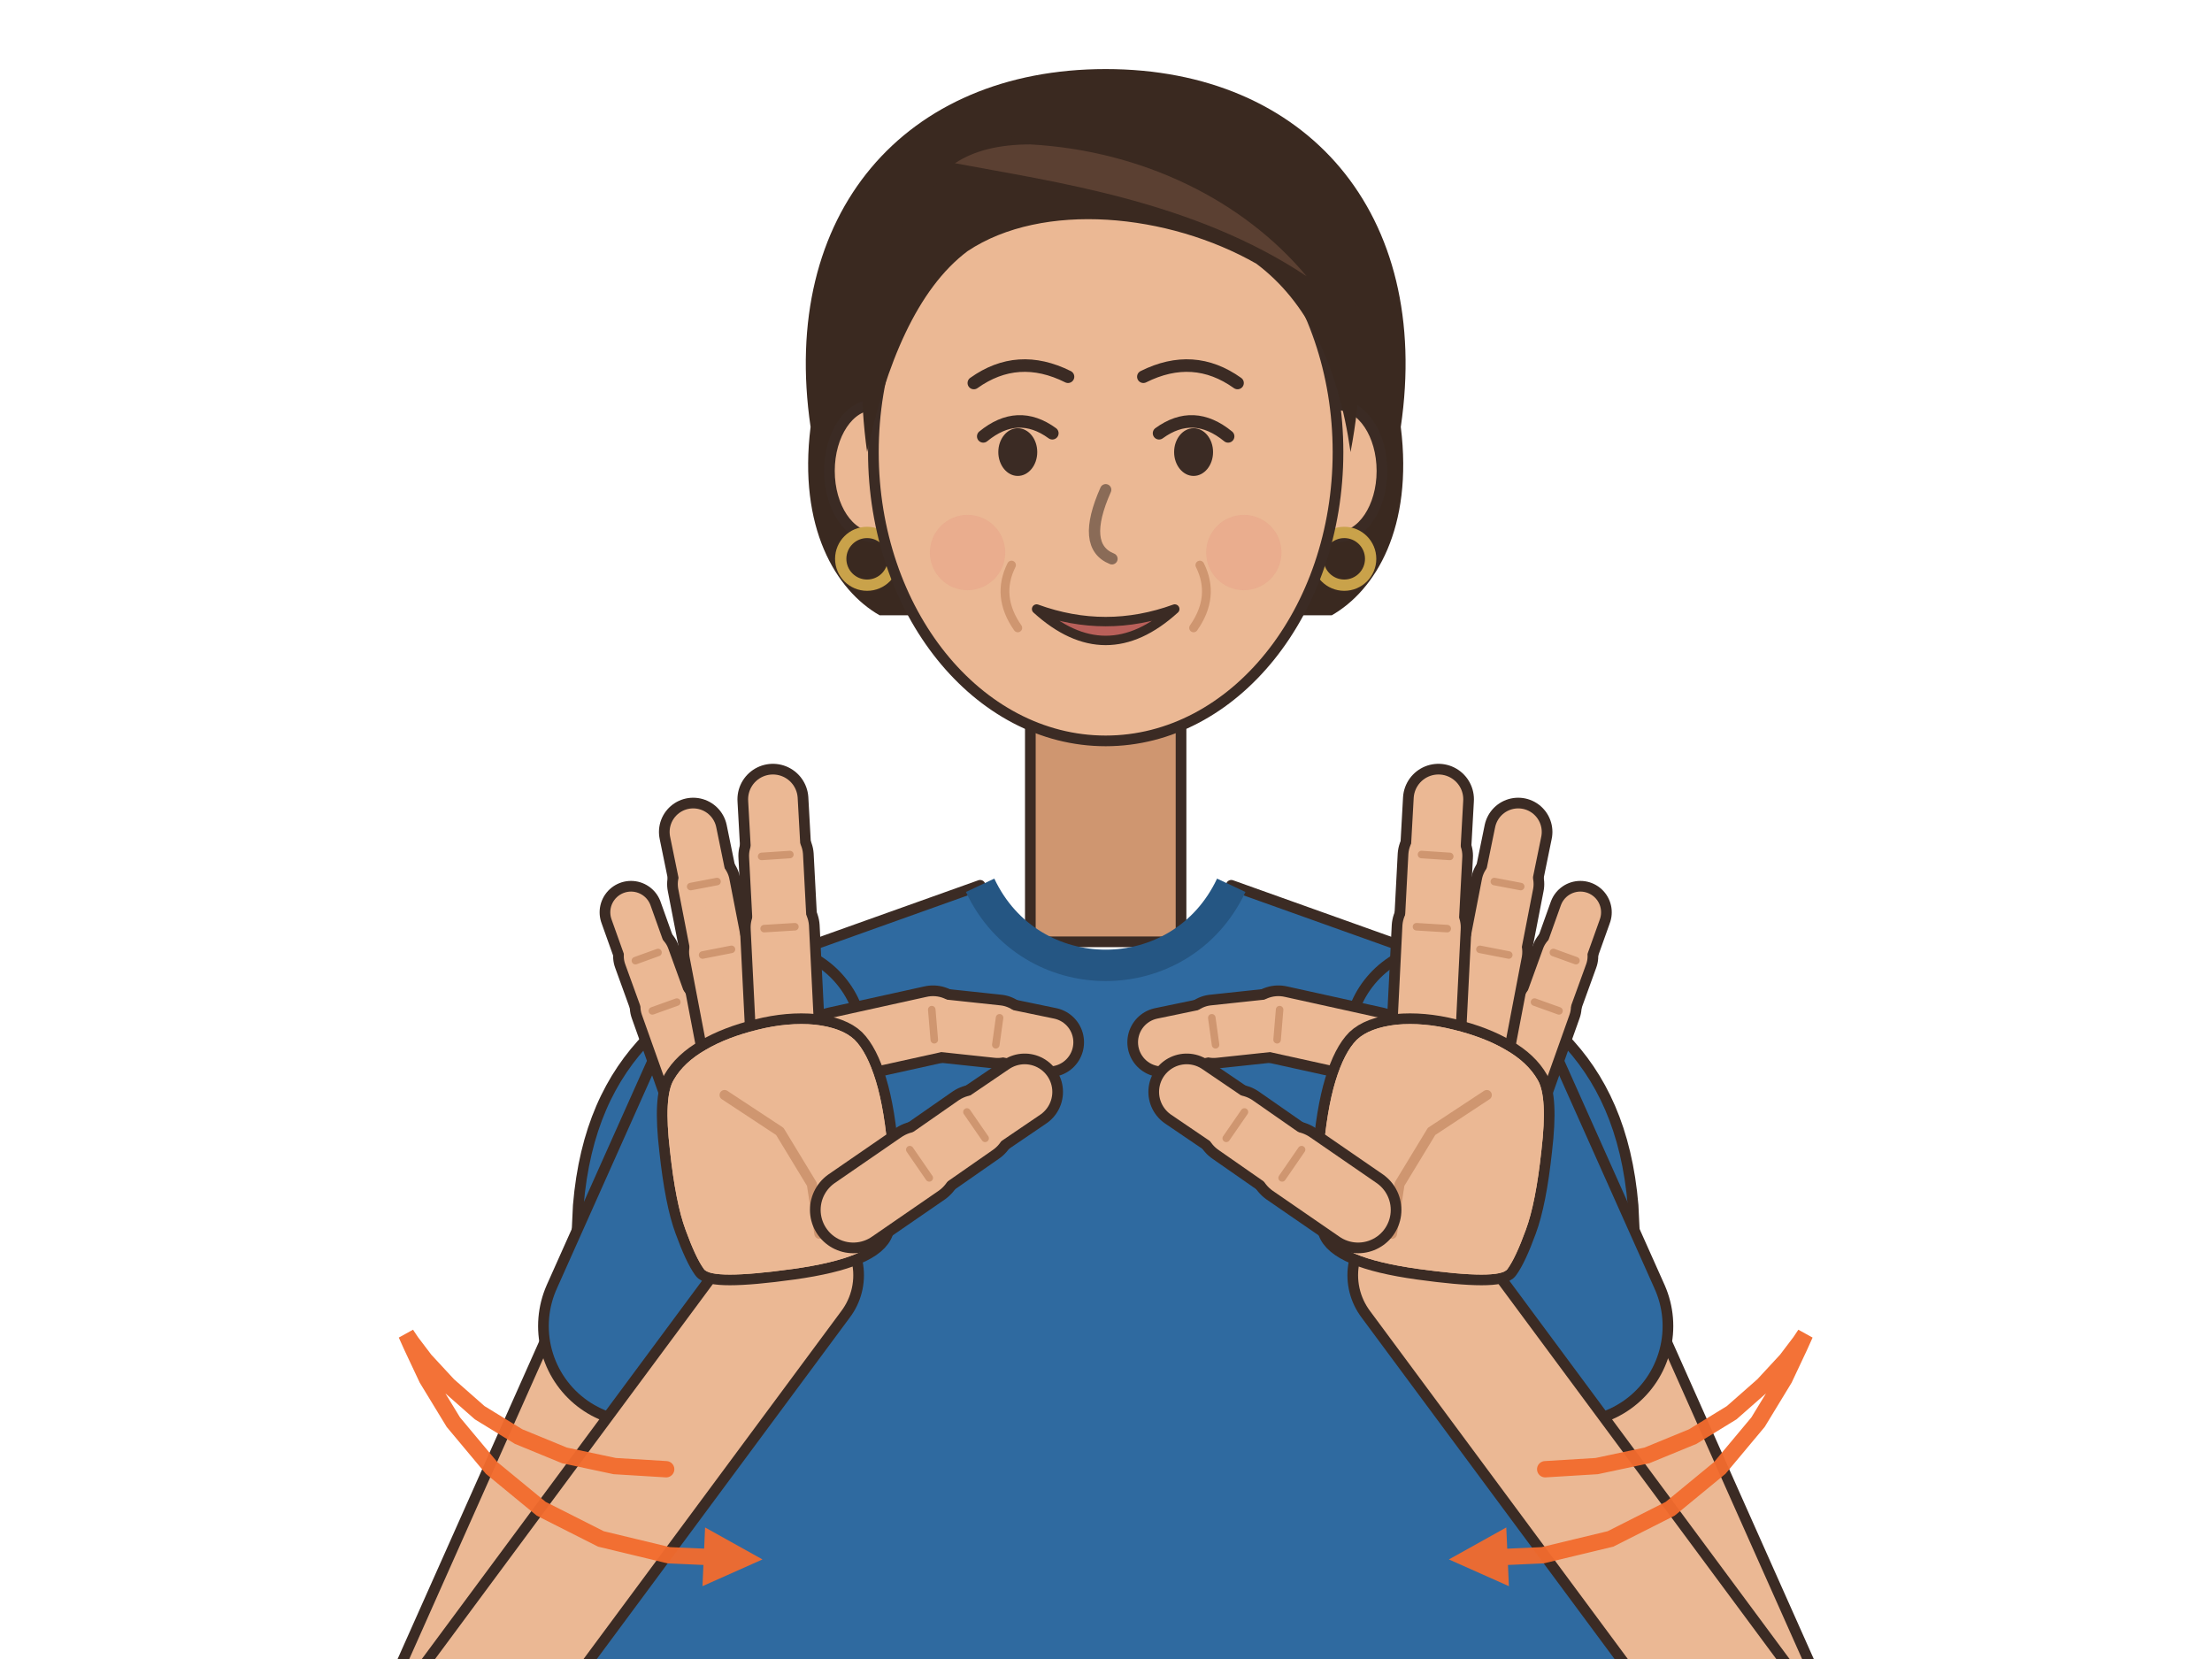
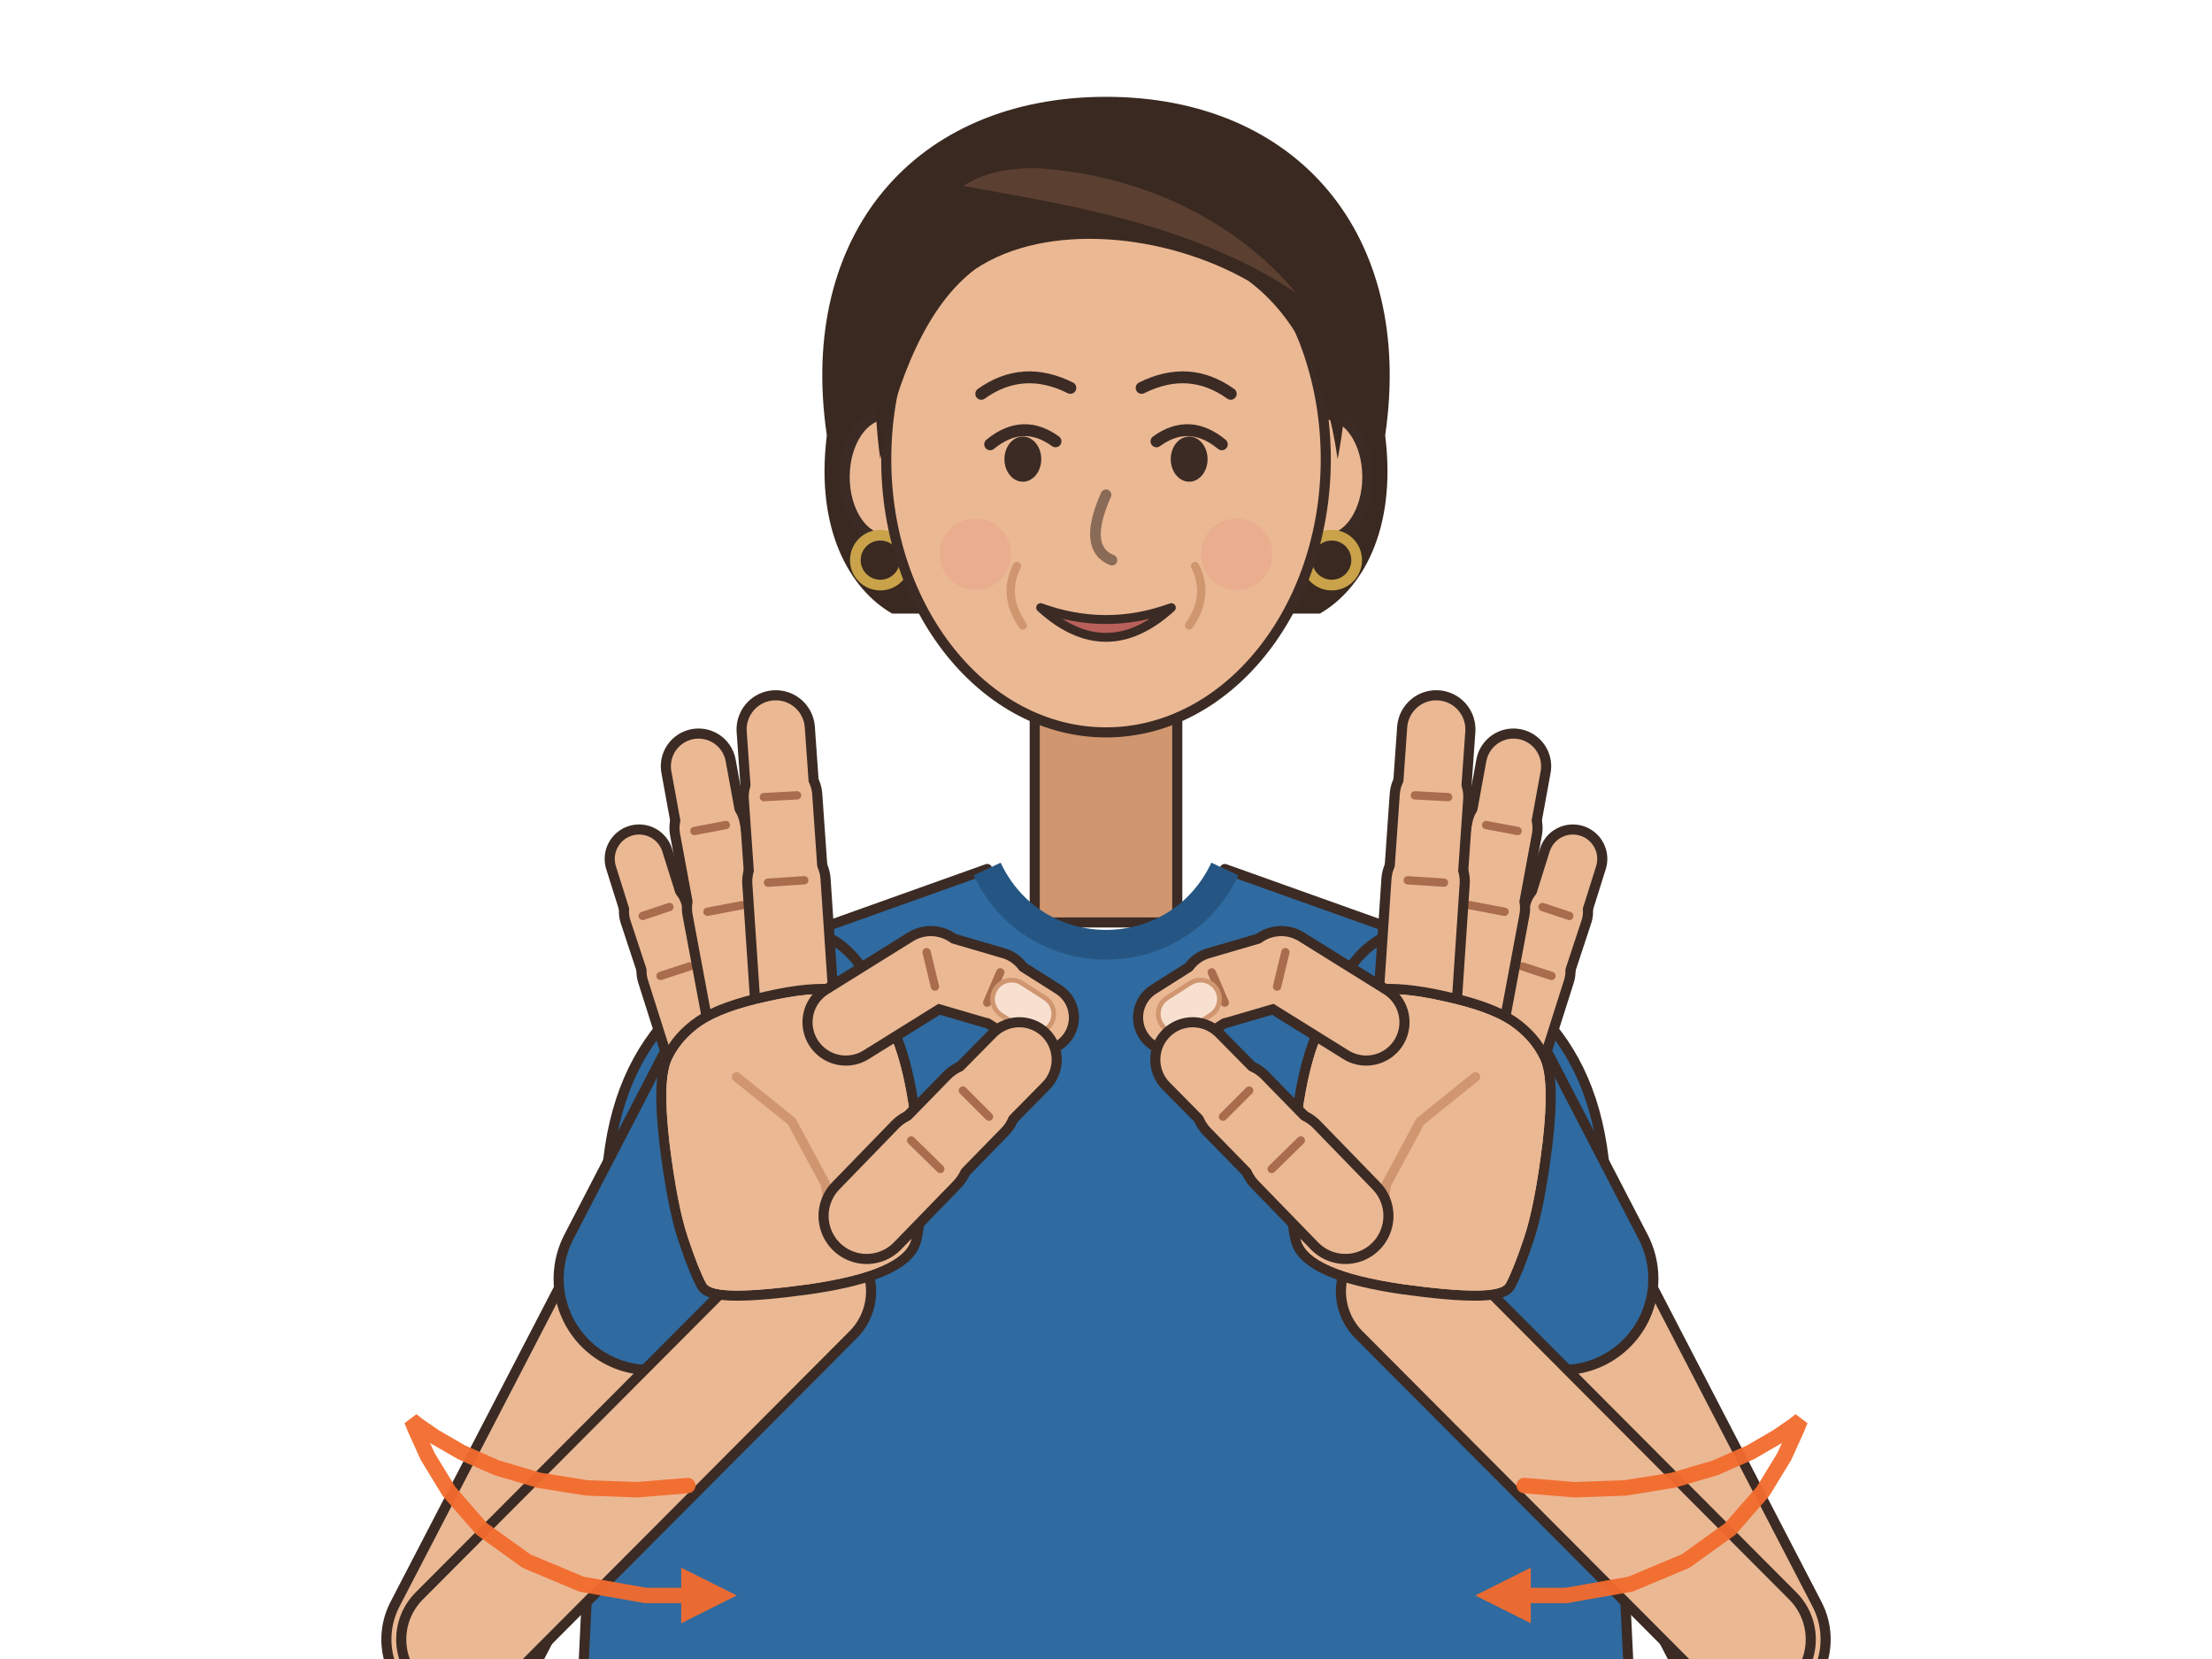
- <svg xmlns="http://www.w3.org/2000/svg" viewBox="23.9 26 352.3 264.2" role="img" aria-label="Sinal de família em Libras">
+ <svg xmlns="http://www.w3.org/2000/svg" viewBox="13.8 20.7 372.4 279.3" role="img" aria-label="Sinal de família em Libras">
  <defs>
    <marker id="familia-tip" viewBox="0 0 10 10" refX="6" refY="5" markerWidth="3.6" markerHeight="3.6" orient="auto-start-reverse">
      <path d="M0 0L10 5L0 10Z" fill="#f26b2d" />
    </marker>
-     <path id="familia-left-up" d="M254 192L302 299.7" />
-     <path id="familia-left-fo" d="M302 299.7L249.7 229.1" />
-     <path id="familia-left-sl" d="M254 192L274.2 237.2" />
-     <path id="familia-h1-palm" d="M264 228.1Q262.8 229.9 249.8 228.1Q236.9 226.3 235.5 222.1Q234.1 217.8 234.6 210.3Q235.2 202.8 236.6 198.2Q238 193.6 240 191.6Q242 189.7 246.3 189.2Q250.6 188.8 255.4 190Q260.3 191.2 263.7 193.2Q267.2 195.2 268.8 198Q270.4 200.7 269.4 209.2Q268.5 217.6 266.9 221.9Q265.3 226.3 264 228.1Z" />
-     <path id="familia-h1-crease" d="M260.7 200.4L251.9 206.2L246.8 214.6L245.6 222.5" />
-     <path id="familia-h1-pinky-s0" d="M266 198.1L270.2 186.3" />
-     <path id="familia-h1-pinky-s1" d="M270.2 186.3L273.1 178.3" />
-     <path id="familia-h1-pinky-s2" d="M273.1 178.3L275.6 171.3" />
-     <path id="familia-h1-pinky-c0" d="M272.2 187L268.3 185.6" />
-     <path id="familia-h1-pinky-c1" d="M274.9 179L271.3 177.7" />
-     <path id="familia-h1-pinky-nail" d="M277.6 179.9L277.5 176.1" />
-     <path id="familia-h1-ring-s0" d="M258.8 193.8L261.9 177.6" />
-     <path id="familia-h1-ring-s1" d="M261.9 177.6L264 166.8" />
-     <path id="familia-h1-ring-s2" d="M264 166.8L265.7 158.5" />
-     <path id="familia-h1-ring-c0" d="M264.2 178.1L259.6 177.2" />
-     <path id="familia-h1-ring-c1" d="M266.1 167.2L261.9 166.4" />
-     <path id="familia-h1-ring-nail" d="M281.2 171.8L281.3 167.5" />
-     <path id="familia-h1-middle-s0" d="M251 191.7L251.9 173.7" />
-     <path id="familia-h1-middle-s1" d="M251.9 173.7L252.5 162.3" />
-     <path id="familia-h1-middle-s2" d="M252.5 162.3L253 153.3" />
-     <path id="familia-h1-middle-c0" d="M254.4 173.9L249.5 173.6" />
-     <path id="familia-h1-middle-c1" d="M254.8 162.4L250.3 162.1" />
-     <path id="familia-h1-middle-nail" d="M284.9 171.9L285.2 167.4" />
-     <path id="familia-h1-index-s0" d="M242.9 192.6L227.5 189.2" />
-     <path id="familia-h1-index-s1" d="M227.5 189.2L217.2 190.3" />
-     <path id="familia-h1-index-s2" d="M217.2 190.3L209 192" />
-     <path id="familia-h1-index-c0" d="M227.7 186.8L227.3 191.6" />
-     <path id="familia-h1-index-c1" d="M216.9 188.1L217.5 192.4" />
-     <path id="familia-h1-thumb-s0" d="M240.2 218.7L229.6 211.4" />
-     <path id="familia-h1-thumb-s1" d="M229.6 211.4L220.7 205.2" />
-     <path id="familia-h1-thumb-s2" d="M220.7 205.2L212.9 199.9" />
-     <path id="familia-h1-thumb-c0" d="M231.2 209.1L228.1 213.6" />
-     <path id="familia-h1-thumb-c1" d="M222.1 203.1L219.2 207.3" />
-     <path id="familia-h1-thumb-nail" d="M284.9 228.8L281.7 226.1" />
-     <path id="familia-right-up" d="M146 192L98 299.7" />
-     <path id="familia-right-fo" d="M98 299.7L150.3 229.1" />
-     <path id="familia-right-sl" d="M146 192L125.8 237.2" />
-     <path id="familia-h0-palm" d="M136 228.1Q137.2 229.9 150.2 228.1Q163.1 226.3 164.5 222.1Q165.9 217.8 165.4 210.3Q164.8 202.8 163.4 198.2Q162 193.6 160 191.6Q158 189.7 153.7 189.2Q149.4 188.8 144.6 190Q139.7 191.2 136.3 193.2Q132.8 195.2 131.2 198Q129.6 200.7 130.6 209.2Q131.5 217.6 133.1 221.9Q134.7 226.3 136 228.1Z" />
-     <path id="familia-h0-crease" d="M139.3 200.4L148.1 206.2L153.2 214.6L154.4 222.5" />
-     <path id="familia-h0-pinky-s0" d="M134 198.1L129.8 186.3" />
-     <path id="familia-h0-pinky-s1" d="M129.8 186.3L126.9 178.3" />
-     <path id="familia-h0-pinky-s2" d="M126.9 178.3L124.4 171.3" />
-     <path id="familia-h0-pinky-c0" d="M131.7 185.6L127.8 187" />
-     <path id="familia-h0-pinky-c1" d="M128.7 177.7L125.1 179" />
-     <path id="familia-h0-pinky-nail" d="M122.4 179.9L122.5 176.1" />
-     <path id="familia-h0-ring-s0" d="M141.2 193.8L138.1 177.6" />
-     <path id="familia-h0-ring-s1" d="M138.1 177.6L136 166.8" />
-     <path id="familia-h0-ring-s2" d="M136 166.8L134.3 158.5" />
-     <path id="familia-h0-ring-c0" d="M140.4 177.2L135.8 178.1" />
-     <path id="familia-h0-ring-c1" d="M138.1 166.4L133.9 167.2" />
-     <path id="familia-h0-ring-nail" d="M118.8 171.8L118.7 167.5" />
-     <path id="familia-h0-middle-s0" d="M149 191.7L148.1 173.7" />
-     <path id="familia-h0-middle-s1" d="M148.1 173.7L147.5 162.3" />
-     <path id="familia-h0-middle-s2" d="M147.5 162.3L147 153.3" />
-     <path id="familia-h0-middle-c0" d="M150.5 173.6L145.6 173.9" />
-     <path id="familia-h0-middle-c1" d="M149.7 162.1L145.2 162.4" />
-     <path id="familia-h0-middle-nail" d="M115.1 171.9L114.8 167.4" />
-     <path id="familia-h0-index-s0" d="M157.1 192.6L172.5 189.2" />
-     <path id="familia-h0-index-s1" d="M172.5 189.2L182.8 190.3" />
-     <path id="familia-h0-index-s2" d="M182.8 190.3L191 192" />
-     <path id="familia-h0-index-c0" d="M172.7 191.6L172.3 186.8" />
-     <path id="familia-h0-index-c1" d="M182.5 192.4L183.1 188.1" />
-     <path id="familia-h0-thumb-s0" d="M159.8 218.7L170.4 211.4" />
-     <path id="familia-h0-thumb-s1" d="M170.4 211.4L179.3 205.2" />
-     <path id="familia-h0-thumb-s2" d="M179.3 205.2L187.1 199.9" />
-     <path id="familia-h0-thumb-c0" d="M171.9 213.6L168.8 209.1" />
-     <path id="familia-h0-thumb-c1" d="M180.8 207.3L177.9 203.1" />
-     <path id="familia-h0-thumb-nail" d="M118.3 226.1L115.1 228.8" />
+     <path id="familia-left-up" d="M254 192L308.3 296.7" />
+     <path id="familia-left-fo" d="M308.3 296.7L249.9 238.1" />
+     <path id="familia-left-sl" d="M254 192L276.8 236" />
+     <path id="familia-h1-palm" d="M267.3 236.8Q265.9 239.1 250 236.9Q234.2 234.6 232.8 229.4Q231.5 224.2 232.3 214.8Q233.1 205.5 234.7 199.7Q236.3 193.9 238.5 191.4Q240.6 188.8 245.1 188.2Q249.6 187.6 257 189.3Q264.4 190.9 268 193.3Q271.5 195.7 273.1 199.1Q274.7 202.5 273.5 213Q272.2 223.6 270.4 229Q268.6 234.4 267.3 236.8Z" />
+     <path id="familia-h1-crease" d="M262.2 202L252.9 209.5L247.2 220.1L245.8 230" />
+     <path id="familia-h1-pinky-s0" d="M267.8 199L272.5 184.2" />
+     <path id="familia-h1-pinky-s1" d="M272.5 184.2L275.8 174.2" />
+     <path id="familia-h1-pinky-s2" d="M275.8 174.2L278.6 165.3" />
+     <path id="familia-h1-pinky-c0" d="M275 185L270.1 183.4" />
+     <path id="familia-h1-pinky-c1" d="M278 174.9L273.5 173.4" />
+     <path id="familia-h1-pinky-nail" d="M283.9 181.6L283.7 176.7" />
+     <path id="familia-h1-ring-s0" d="M260.4 193.9L264.2 173.6" />
+     <path id="familia-h1-ring-s1" d="M264.2 173.6L266.7 160.1" />
+     <path id="familia-h1-ring-s2" d="M266.7 160.1L268.6 149.7" />
+     <path id="familia-h1-ring-c0" d="M267.1 174.2L261.3 173.1" />
+     <path id="familia-h1-ring-c1" d="M269.3 160.6L264 159.6" />
+     <path id="familia-h1-ring-nail" d="M288.9 171.6L289 165.9" />
+     <path id="familia-h1-middle-s0" d="M252.3 191.5L253.8 169.1" />
+     <path id="familia-h1-middle-s1" d="M253.8 169.1L254.8 154.8" />
+     <path id="familia-h1-middle-s2" d="M254.8 154.8L255.6 143.5" />
+     <path id="familia-h1-middle-c0" d="M256.9 169.3L250.8 168.9" />
+     <path id="familia-h1-middle-c1" d="M257.6 154.9L252 154.6" />
+     <path id="familia-h1-middle-nail" d="M294.2 171.6L294.6 165.8" />
+     <path id="familia-h1-index-s0" d="M243.8 192.8L229.5 183.9" />
+     <path id="familia-h1-index-s1" d="M229.5 183.9L218.9 187" />
+     <path id="familia-h1-index-s2" d="M218.9 187L211 192" />
+     <path id="familia-h1-index-c0" d="M230.2 181L228.8 186.8" />
+     <path id="familia-h1-index-c1" d="M217.8 184.4L220 189.5" />
+     <path id="familia-h1-index-nail" d="M215.9 188.9L212 191.4" />
+     <path id="familia-h1-thumb-s0" d="M240.3 225.4L230.3 215.1" />
+     <path id="familia-h1-thumb-s1" d="M230.3 215.1L221.9 206.5" />
+     <path id="familia-h1-thumb-s2" d="M221.9 206.5L214.6 199.1" />
+     <path id="familia-h1-thumb-c0" d="M232.8 212.7L227.9 217.5" />
+     <path id="familia-h1-thumb-c1" d="M224.1 204.3L219.7 208.7" />
+     <path id="familia-h1-thumb-nail" d="M264 233.1L262.7 230.7" />
+     <path id="familia-right-up" d="M146 192L91.7 296.7" />
+     <path id="familia-right-fo" d="M91.7 296.7L150.1 238.1" />
+     <path id="familia-right-sl" d="M146 192L123.2 236" />
+     <path id="familia-h0-palm" d="M132.7 236.8Q134.1 239.1 150 236.9Q165.8 234.6 167.2 229.4Q168.5 224.2 167.7 214.8Q166.9 205.5 165.3 199.7Q163.7 193.9 161.5 191.4Q159.4 188.8 154.9 188.2Q150.4 187.6 143 189.3Q135.6 190.9 132 193.3Q128.5 195.7 126.9 199.1Q125.3 202.5 126.5 213Q127.8 223.6 129.6 229Q131.4 234.4 132.7 236.8Z" />
+     <path id="familia-h0-crease" d="M137.8 202L147.1 209.5L152.8 220.1L154.2 230" />
+     <path id="familia-h0-pinky-s0" d="M132.2 199L127.5 184.2" />
+     <path id="familia-h0-pinky-s1" d="M127.5 184.2L124.2 174.2" />
+     <path id="familia-h0-pinky-s2" d="M124.2 174.2L121.4 165.3" />
+     <path id="familia-h0-pinky-c0" d="M129.9 183.4L125 185" />
+     <path id="familia-h0-pinky-c1" d="M126.5 173.4L122 174.9" />
+     <path id="familia-h0-pinky-nail" d="M116.1 181.6L116.3 176.7" />
+     <path id="familia-h0-ring-s0" d="M139.6 193.9L135.8 173.6" />
+     <path id="familia-h0-ring-s1" d="M135.8 173.6L133.3 160.1" />
+     <path id="familia-h0-ring-s2" d="M133.3 160.1L131.4 149.7" />
+     <path id="familia-h0-ring-c0" d="M138.7 173.1L132.9 174.2" />
+     <path id="familia-h0-ring-c1" d="M136 159.6L130.7 160.6" />
+     <path id="familia-h0-ring-nail" d="M111.1 171.6L111 165.9" />
+     <path id="familia-h0-middle-s0" d="M147.7 191.5L146.2 169.1" />
+     <path id="familia-h0-middle-s1" d="M146.2 169.1L145.2 154.8" />
+     <path id="familia-h0-middle-s2" d="M145.2 154.8L144.4 143.5" />
+     <path id="familia-h0-middle-c0" d="M149.2 168.9L143.1 169.3" />
+     <path id="familia-h0-middle-c1" d="M148 154.6L142.4 154.9" />
+     <path id="familia-h0-middle-nail" d="M105.8 171.6L105.4 165.8" />
+     <path id="familia-h0-index-s0" d="M156.2 192.8L170.5 183.9" />
+     <path id="familia-h0-index-s1" d="M170.5 183.9L181.1 187" />
+     <path id="familia-h0-index-s2" d="M181.1 187L189 192" />
+     <path id="familia-h0-index-c0" d="M171.2 186.8L169.8 181" />
+     <path id="familia-h0-index-c1" d="M180 189.5L182.2 184.4" />
+     <path id="familia-h0-index-nail" d="M184.1 188.9L188 191.4" />
+     <path id="familia-h0-thumb-s0" d="M159.7 225.4L169.7 215.1" />
+     <path id="familia-h0-thumb-s1" d="M169.7 215.1L178.1 206.5" />
+     <path id="familia-h0-thumb-s2" d="M178.1 206.5L185.4 199.1" />
+     <path id="familia-h0-thumb-c0" d="M172.1 217.5L167.2 212.7" />
+     <path id="familia-h0-thumb-c1" d="M180.3 208.7L175.9 204.3" />
+     <path id="familia-h0-thumb-nail" d="M136 233.1L137.3 230.7" />
  </defs>
  <g id="body">
    <path d="M153 94C148 60 168 37 200 37C232 37 252 60 247 94C249 110 243 120 236 124L164 124C157 120 151 110 153 94Z" fill="#3a2920" />
    <ellipse cx="163" cy="101" rx="7" ry="10.5" fill="#ebb894" stroke="#3b2b24" stroke-width="1.7" />
    <ellipse cx="237" cy="101" rx="7" ry="10.5" fill="#ebb894" stroke="#3b2b24" stroke-width="1.7" />
    <circle cx="162" cy="115" r="4.2" fill="none" stroke="#c9a24a" stroke-width="1.8" />
    <circle cx="238" cy="115" r="4.2" fill="none" stroke="#c9a24a" stroke-width="1.8" />
    <path d="M188 128V176H212V128Z" fill="#cf9670" stroke="#3b2b24" stroke-width="1.7" />
    <path d="M112 302L116 218C118 194 132 184 152 177L180 167C188 184 212 184 220 167L248 177C268 184 282 194 284 218L288 302Z" fill="#2f6aa0" stroke="#3b2b24" stroke-width="1.7" stroke-linejoin="round" />
    <path d="M180 167C188 184 212 184 220 167" fill="none" stroke="#255683" stroke-width="5" />
    <ellipse cx="200" cy="98" rx="37" ry="46" fill="#ebb894" stroke="#3b2b24" stroke-width="1.7" />
    <path d="M162 98C157 62 176 45 202 45C228 45 246 61 239 98C237 84 232 74 224 68C210 60 190 58 178 66C170 72 165 84 162 98Z" fill="#3a2920" />
    <path d="M176 52C192 55 214 58 232 70C222 58 206 50 188 49C183 49 179 50 176 52Z" fill="#5b4032" />
    <circle cx="178" cy="114" r="6" fill="#e58f7c" opacity=".28" />
    <circle cx="222" cy="114" r="6" fill="#e58f7c" opacity=".28" />
    <path d="M179 87Q186 82 194 86M206 86Q214 82 221 87" fill="none" stroke="#3b2b24" stroke-width="2" stroke-linecap="round" />
    <ellipse cx="186" cy="98" rx="3.1" ry="3.8" fill="#3b2b24" />
    <ellipse cx="214" cy="98" rx="3.1" ry="3.8" fill="#3b2b24" />
    <path d="M180.5 95.5Q186 91 191.5 95M208.5 95Q214 91 219.5 95.5" fill="none" stroke="#3b2b24" stroke-width="2" stroke-linecap="round" />
    <path d="M200 104Q196 113 201 115" fill="none" stroke="#3b2b24" stroke-width="1.8" stroke-linecap="round" opacity=".55" />
    <path d="M185 116Q182.5 121 186 126M215 116Q217.5 121 214 126" fill="none" stroke="#cf9670" stroke-width="1.4" stroke-linecap="round" />
    <path d="M189 123Q200 133 211 123Q200 127 189 123Z" fill="#b9605a" stroke="#3b2b24" stroke-width="1.5" stroke-linejoin="round" />
  </g>
  <g fill="none" stroke-linecap="round" stroke-linejoin="round">
    <use href="#familia-left-up" stroke="#3b2b24" stroke-width="27.4" />
    <use href="#familia-left-up" stroke="#ebb894" stroke-width="24" />
    <use href="#familia-left-sl" stroke="#3b2b24" stroke-width="32.4" />
    <use href="#familia-left-sl" stroke="#2f6aa0" stroke-width="29" />
    <use href="#familia-left-fo" stroke="#3b2b24" stroke-width="22.4" />
    <use href="#familia-left-fo" stroke="#ebb894" stroke-width="19" />
  </g>
  <g fill="none" stroke-linecap="round" stroke-linejoin="round">
-     <use href="#familia-h1-pinky-s0" stroke="#3b2b24" stroke-width="11.2" visibility="visible" />
-     <use href="#familia-h1-pinky-s1" stroke="#3b2b24" stroke-width="10.7" visibility="visible" />
-     <use href="#familia-h1-pinky-s2" stroke="#3b2b24" stroke-width="10" visibility="visible" />
-     <use href="#familia-h1-pinky-s0" stroke="#ebb894" stroke-width="7.8" visibility="visible" />
-     <use href="#familia-h1-pinky-s1" stroke="#ebb894" stroke-width="7.3" visibility="visible" />
-     <use href="#familia-h1-pinky-s2" stroke="#ebb894" stroke-width="6.6" visibility="visible" />
-     <use href="#familia-h1-pinky-c0" stroke="#cf9670" stroke-width="1.2" visibility="visible" />
-     <use href="#familia-h1-pinky-c1" stroke="#cf9670" stroke-width="1.2" visibility="visible" />
-     <use href="#familia-h1-pinky-nail" stroke="#cf9670" stroke-width="5.5" visibility="hidden" />
-     <use href="#familia-h1-pinky-nail" stroke="#f7e0d0" stroke-width="3.9" visibility="hidden" />
-     <use href="#familia-h1-ring-s0" stroke="#3b2b24" stroke-width="12.3" visibility="visible" />
-     <use href="#familia-h1-ring-s1" stroke="#3b2b24" stroke-width="11.7" visibility="visible" />
-     <use href="#familia-h1-ring-s2" stroke="#3b2b24" stroke-width="10.9" visibility="visible" />
-     <use href="#familia-h1-ring-s0" stroke="#ebb894" stroke-width="8.9" visibility="visible" />
-     <use href="#familia-h1-ring-s1" stroke="#ebb894" stroke-width="8.3" visibility="visible" />
-     <use href="#familia-h1-ring-s2" stroke="#ebb894" stroke-width="7.5" visibility="visible" />
-     <use href="#familia-h1-ring-c0" stroke="#cf9670" stroke-width="1.2" visibility="visible" />
-     <use href="#familia-h1-ring-c1" stroke="#cf9670" stroke-width="1.2" visibility="visible" />
-     <use href="#familia-h1-ring-nail" stroke="#cf9670" stroke-width="6" visibility="hidden" />
-     <use href="#familia-h1-ring-nail" stroke="#f7e0d0" stroke-width="4.4" visibility="hidden" />
-     <use href="#familia-h1-middle-s0" stroke="#3b2b24" stroke-width="12.7" visibility="visible" />
-     <use href="#familia-h1-middle-s1" stroke="#3b2b24" stroke-width="12" visibility="visible" />
-     <use href="#familia-h1-middle-s2" stroke="#3b2b24" stroke-width="11.3" visibility="visible" />
-     <use href="#familia-h1-middle-s0" stroke="#ebb894" stroke-width="9.3" visibility="visible" />
-     <use href="#familia-h1-middle-s1" stroke="#ebb894" stroke-width="8.6" visibility="visible" />
-     <use href="#familia-h1-middle-s2" stroke="#ebb894" stroke-width="7.9" visibility="visible" />
-     <use href="#familia-h1-middle-c0" stroke="#cf9670" stroke-width="1.2" visibility="visible" />
-     <use href="#familia-h1-middle-c1" stroke="#cf9670" stroke-width="1.2" visibility="visible" />
-     <use href="#familia-h1-middle-nail" stroke="#cf9670" stroke-width="6.2" visibility="hidden" />
-     <use href="#familia-h1-middle-nail" stroke="#f7e0d0" stroke-width="4.6" visibility="hidden" />
-     <use href="#familia-h1-index-s0" stroke="#3b2b24" stroke-width="12.5" visibility="visible" />
-     <use href="#familia-h1-index-s1" stroke="#3b2b24" stroke-width="11.8" visibility="visible" />
-     <use href="#familia-h1-index-s2" stroke="#3b2b24" stroke-width="11.1" visibility="visible" />
-     <use href="#familia-h1-index-s0" stroke="#ebb894" stroke-width="9.1" visibility="visible" />
-     <use href="#familia-h1-index-s1" stroke="#ebb894" stroke-width="8.4" visibility="visible" />
-     <use href="#familia-h1-index-s2" stroke="#ebb894" stroke-width="7.7" visibility="visible" />
-     <use href="#familia-h1-index-c0" stroke="#cf9670" stroke-width="1.2" visibility="visible" />
-     <use href="#familia-h1-index-c1" stroke="#cf9670" stroke-width="1.2" visibility="visible" />
-     <use href="#familia-h1-thumb-s0" stroke="#3b2b24" stroke-width="13.8" visibility="hidden" />
-     <use href="#familia-h1-thumb-s1" stroke="#3b2b24" stroke-width="13" visibility="hidden" />
-     <use href="#familia-h1-thumb-s2" stroke="#3b2b24" stroke-width="12.2" visibility="hidden" />
-     <use href="#familia-h1-thumb-s0" stroke="#ebb894" stroke-width="10.4" visibility="hidden" />
-     <use href="#familia-h1-thumb-s1" stroke="#ebb894" stroke-width="9.6" visibility="hidden" />
-     <use href="#familia-h1-thumb-s2" stroke="#ebb894" stroke-width="8.8" visibility="hidden" />
-     <use href="#familia-h1-thumb-c0" stroke="#cf9670" stroke-width="1.2" visibility="hidden" />
-     <use href="#familia-h1-thumb-c1" stroke="#cf9670" stroke-width="1.2" visibility="hidden" />
-     <use href="#familia-h1-thumb-nail" stroke="#cf9670" stroke-width="6.8" visibility="hidden" />
-     <use href="#familia-h1-thumb-nail" stroke="#f7e0d0" stroke-width="5.2" visibility="hidden" />
+     <use href="#familia-h1-pinky-s0" stroke="#3b2b24" stroke-width="13.1" visibility="visible" />
+     <use href="#familia-h1-pinky-s1" stroke="#3b2b24" stroke-width="12.4" visibility="visible" />
+     <use href="#familia-h1-pinky-s2" stroke="#3b2b24" stroke-width="11.6" visibility="visible" />
+     <use href="#familia-h1-pinky-s0" stroke="#ebb894" stroke-width="9.7" visibility="visible" />
+     <use href="#familia-h1-pinky-s1" stroke="#ebb894" stroke-width="9" visibility="visible" />
+     <use href="#familia-h1-pinky-s2" stroke="#ebb894" stroke-width="8.2" visibility="visible" />
+     <use href="#familia-h1-pinky-c0" stroke="#a96c4c" stroke-width="1.4" visibility="visible" />
+     <use href="#familia-h1-pinky-c1" stroke="#a96c4c" stroke-width="1.4" visibility="visible" />
+     <use href="#familia-h1-pinky-nail" stroke="#cf9670" stroke-width="6.4" visibility="hidden" />
+     <use href="#familia-h1-pinky-nail" stroke="#f7e0d0" stroke-width="4.8" visibility="hidden" />
+     <use href="#familia-h1-ring-s0" stroke="#3b2b24" stroke-width="14.4" visibility="visible" />
+     <use href="#familia-h1-ring-s1" stroke="#3b2b24" stroke-width="13.6" visibility="visible" />
+     <use href="#familia-h1-ring-s2" stroke="#3b2b24" stroke-width="12.7" visibility="visible" />
+     <use href="#familia-h1-ring-s0" stroke="#ebb894" stroke-width="11" visibility="visible" />
+     <use href="#familia-h1-ring-s1" stroke="#ebb894" stroke-width="10.2" visibility="visible" />
+     <use href="#familia-h1-ring-s2" stroke="#ebb894" stroke-width="9.3" visibility="visible" />
+     <use href="#familia-h1-ring-c0" stroke="#a96c4c" stroke-width="1.4" visibility="visible" />
+     <use href="#familia-h1-ring-c1" stroke="#a96c4c" stroke-width="1.4" visibility="visible" />
+     <use href="#familia-h1-ring-nail" stroke="#cf9670" stroke-width="7.1" visibility="hidden" />
+     <use href="#familia-h1-ring-nail" stroke="#f7e0d0" stroke-width="5.5" visibility="hidden" />
+     <use href="#familia-h1-middle-s0" stroke="#3b2b24" stroke-width="14.9" visibility="visible" />
+     <use href="#familia-h1-middle-s1" stroke="#3b2b24" stroke-width="14.1" visibility="visible" />
+     <use href="#familia-h1-middle-s2" stroke="#3b2b24" stroke-width="13.2" visibility="visible" />
+     <use href="#familia-h1-middle-s0" stroke="#ebb894" stroke-width="11.5" visibility="visible" />
+     <use href="#familia-h1-middle-s1" stroke="#ebb894" stroke-width="10.7" visibility="visible" />
+     <use href="#familia-h1-middle-s2" stroke="#ebb894" stroke-width="9.8" visibility="visible" />
+     <use href="#familia-h1-middle-c0" stroke="#a96c4c" stroke-width="1.4" visibility="visible" />
+     <use href="#familia-h1-middle-c1" stroke="#a96c4c" stroke-width="1.4" visibility="visible" />
+     <use href="#familia-h1-middle-nail" stroke="#cf9670" stroke-width="7.3" visibility="hidden" />
+     <use href="#familia-h1-middle-nail" stroke="#f7e0d0" stroke-width="5.7" visibility="hidden" />
+     <use href="#familia-h1-index-s0" stroke="#3b2b24" stroke-width="14.6" visibility="hidden" />
+     <use href="#familia-h1-index-s1" stroke="#3b2b24" stroke-width="13.8" visibility="hidden" />
+     <use href="#familia-h1-index-s2" stroke="#3b2b24" stroke-width="12.9" visibility="hidden" />
+     <use href="#familia-h1-index-s0" stroke="#ebb894" stroke-width="11.2" visibility="hidden" />
+     <use href="#familia-h1-index-s1" stroke="#ebb894" stroke-width="10.4" visibility="hidden" />
+     <use href="#familia-h1-index-s2" stroke="#ebb894" stroke-width="9.5" visibility="hidden" />
+     <use href="#familia-h1-index-c0" stroke="#a96c4c" stroke-width="1.4" visibility="hidden" />
+     <use href="#familia-h1-index-c1" stroke="#a96c4c" stroke-width="1.4" visibility="hidden" />
+     <use href="#familia-h1-index-nail" stroke="#cf9670" stroke-width="7.2" visibility="hidden" />
+     <use href="#familia-h1-index-nail" stroke="#f7e0d0" stroke-width="5.6" visibility="hidden" />
+     <use href="#familia-h1-thumb-s0" stroke="#3b2b24" stroke-width="16.2" visibility="hidden" />
+     <use href="#familia-h1-thumb-s1" stroke="#3b2b24" stroke-width="15.3" visibility="hidden" />
+     <use href="#familia-h1-thumb-s2" stroke="#3b2b24" stroke-width="14.3" visibility="hidden" />
+     <use href="#familia-h1-thumb-s0" stroke="#ebb894" stroke-width="12.8" visibility="hidden" />
+     <use href="#familia-h1-thumb-s1" stroke="#ebb894" stroke-width="11.9" visibility="hidden" />
+     <use href="#familia-h1-thumb-s2" stroke="#ebb894" stroke-width="10.9" visibility="hidden" />
+     <use href="#familia-h1-thumb-c0" stroke="#a96c4c" stroke-width="1.4" visibility="hidden" />
+     <use href="#familia-h1-thumb-c1" stroke="#a96c4c" stroke-width="1.4" visibility="hidden" />
+     <use href="#familia-h1-thumb-nail" stroke="#cf9670" stroke-width="8" visibility="hidden" />
+     <use href="#familia-h1-thumb-nail" stroke="#f7e0d0" stroke-width="6.4" visibility="hidden" />
    <use href="#familia-h1-palm" fill="#ebb894" stroke="#3b2b24" stroke-width="3.4" paint-order="stroke" />
    <use href="#familia-h1-palm" fill="#ebb894" />
    <use href="#familia-h1-crease" stroke="#cf9670" stroke-width="1.6" visibility="visible" />
-     <use href="#familia-h1-pinky-s0" stroke="#3b2b24" stroke-width="11.2" visibility="hidden" />
-     <use href="#familia-h1-pinky-s1" stroke="#3b2b24" stroke-width="10.7" visibility="hidden" />
-     <use href="#familia-h1-pinky-s2" stroke="#3b2b24" stroke-width="10" visibility="hidden" />
-     <use href="#familia-h1-pinky-s0" stroke="#ebb894" stroke-width="7.8" visibility="hidden" />
-     <use href="#familia-h1-pinky-s1" stroke="#ebb894" stroke-width="7.3" visibility="hidden" />
-     <use href="#familia-h1-pinky-s2" stroke="#ebb894" stroke-width="6.6" visibility="hidden" />
-     <use href="#familia-h1-pinky-c0" stroke="#cf9670" stroke-width="1.2" visibility="hidden" />
-     <use href="#familia-h1-pinky-c1" stroke="#cf9670" stroke-width="1.2" visibility="hidden" />
-     <use href="#familia-h1-pinky-nail" stroke="#cf9670" stroke-width="5.5" visibility="hidden" />
-     <use href="#familia-h1-pinky-nail" stroke="#f7e0d0" stroke-width="3.9" visibility="hidden" />
-     <use href="#familia-h1-ring-s0" stroke="#3b2b24" stroke-width="12.3" visibility="hidden" />
-     <use href="#familia-h1-ring-s1" stroke="#3b2b24" stroke-width="11.7" visibility="hidden" />
-     <use href="#familia-h1-ring-s2" stroke="#3b2b24" stroke-width="10.9" visibility="hidden" />
-     <use href="#familia-h1-ring-s0" stroke="#ebb894" stroke-width="8.9" visibility="hidden" />
-     <use href="#familia-h1-ring-s1" stroke="#ebb894" stroke-width="8.3" visibility="hidden" />
-     <use href="#familia-h1-ring-s2" stroke="#ebb894" stroke-width="7.5" visibility="hidden" />
-     <use href="#familia-h1-ring-c0" stroke="#cf9670" stroke-width="1.2" visibility="hidden" />
-     <use href="#familia-h1-ring-c1" stroke="#cf9670" stroke-width="1.2" visibility="hidden" />
-     <use href="#familia-h1-ring-nail" stroke="#cf9670" stroke-width="6" visibility="hidden" />
-     <use href="#familia-h1-ring-nail" stroke="#f7e0d0" stroke-width="4.4" visibility="hidden" />
-     <use href="#familia-h1-thumb-s0" stroke="#3b2b24" stroke-width="13.8" visibility="visible" />
-     <use href="#familia-h1-thumb-s1" stroke="#3b2b24" stroke-width="13" visibility="visible" />
-     <use href="#familia-h1-thumb-s2" stroke="#3b2b24" stroke-width="12.2" visibility="visible" />
-     <use href="#familia-h1-thumb-s0" stroke="#ebb894" stroke-width="10.4" visibility="visible" />
-     <use href="#familia-h1-thumb-s1" stroke="#ebb894" stroke-width="9.6" visibility="visible" />
-     <use href="#familia-h1-thumb-s2" stroke="#ebb894" stroke-width="8.8" visibility="visible" />
-     <use href="#familia-h1-thumb-c0" stroke="#cf9670" stroke-width="1.2" visibility="visible" />
-     <use href="#familia-h1-thumb-c1" stroke="#cf9670" stroke-width="1.2" visibility="visible" />
+     <use href="#familia-h1-index-s0" stroke="#3b2b24" stroke-width="14.6" visibility="visible" />
+     <use href="#familia-h1-index-s1" stroke="#3b2b24" stroke-width="13.8" visibility="visible" />
+     <use href="#familia-h1-index-s2" stroke="#3b2b24" stroke-width="12.9" visibility="visible" />
+     <use href="#familia-h1-index-s0" stroke="#ebb894" stroke-width="11.2" visibility="visible" />
+     <use href="#familia-h1-index-s1" stroke="#ebb894" stroke-width="10.4" visibility="visible" />
+     <use href="#familia-h1-index-s2" stroke="#ebb894" stroke-width="9.5" visibility="visible" />
+     <use href="#familia-h1-index-c0" stroke="#a96c4c" stroke-width="1.4" visibility="visible" />
+     <use href="#familia-h1-index-c1" stroke="#a96c4c" stroke-width="1.4" visibility="visible" />
+     <use href="#familia-h1-index-nail" stroke="#cf9670" stroke-width="7.2" visibility="visible" />
+     <use href="#familia-h1-index-nail" stroke="#f7e0d0" stroke-width="5.6" visibility="visible" />
+     <use href="#familia-h1-thumb-s0" stroke="#3b2b24" stroke-width="16.2" visibility="visible" />
+     <use href="#familia-h1-thumb-s1" stroke="#3b2b24" stroke-width="15.3" visibility="visible" />
+     <use href="#familia-h1-thumb-s2" stroke="#3b2b24" stroke-width="14.3" visibility="visible" />
+     <use href="#familia-h1-thumb-s0" stroke="#ebb894" stroke-width="12.8" visibility="visible" />
+     <use href="#familia-h1-thumb-s1" stroke="#ebb894" stroke-width="11.9" visibility="visible" />
+     <use href="#familia-h1-thumb-s2" stroke="#ebb894" stroke-width="10.9" visibility="visible" />
+     <use href="#familia-h1-thumb-c0" stroke="#a96c4c" stroke-width="1.4" visibility="visible" />
+     <use href="#familia-h1-thumb-c1" stroke="#a96c4c" stroke-width="1.4" visibility="visible" />
  </g>
  <g fill="none" stroke-linecap="round" stroke-linejoin="round">
    <use href="#familia-right-up" stroke="#3b2b24" stroke-width="27.4" />
    <use href="#familia-right-up" stroke="#ebb894" stroke-width="24" />
    <use href="#familia-right-sl" stroke="#3b2b24" stroke-width="32.4" />
    <use href="#familia-right-sl" stroke="#2f6aa0" stroke-width="29" />
    <use href="#familia-right-fo" stroke="#3b2b24" stroke-width="22.4" />
    <use href="#familia-right-fo" stroke="#ebb894" stroke-width="19" />
  </g>
  <g fill="none" stroke-linecap="round" stroke-linejoin="round">
-     <use href="#familia-h0-pinky-s0" stroke="#3b2b24" stroke-width="11.2" visibility="visible" />
-     <use href="#familia-h0-pinky-s1" stroke="#3b2b24" stroke-width="10.7" visibility="visible" />
-     <use href="#familia-h0-pinky-s2" stroke="#3b2b24" stroke-width="10" visibility="visible" />
-     <use href="#familia-h0-pinky-s0" stroke="#ebb894" stroke-width="7.8" visibility="visible" />
-     <use href="#familia-h0-pinky-s1" stroke="#ebb894" stroke-width="7.3" visibility="visible" />
-     <use href="#familia-h0-pinky-s2" stroke="#ebb894" stroke-width="6.6" visibility="visible" />
-     <use href="#familia-h0-pinky-c0" stroke="#cf9670" stroke-width="1.2" visibility="visible" />
-     <use href="#familia-h0-pinky-c1" stroke="#cf9670" stroke-width="1.2" visibility="visible" />
-     <use href="#familia-h0-pinky-nail" stroke="#cf9670" stroke-width="5.5" visibility="hidden" />
-     <use href="#familia-h0-pinky-nail" stroke="#f7e0d0" stroke-width="3.9" visibility="hidden" />
-     <use href="#familia-h0-ring-s0" stroke="#3b2b24" stroke-width="12.3" visibility="visible" />
-     <use href="#familia-h0-ring-s1" stroke="#3b2b24" stroke-width="11.7" visibility="visible" />
-     <use href="#familia-h0-ring-s2" stroke="#3b2b24" stroke-width="10.9" visibility="visible" />
-     <use href="#familia-h0-ring-s0" stroke="#ebb894" stroke-width="8.9" visibility="visible" />
-     <use href="#familia-h0-ring-s1" stroke="#ebb894" stroke-width="8.3" visibility="visible" />
-     <use href="#familia-h0-ring-s2" stroke="#ebb894" stroke-width="7.5" visibility="visible" />
-     <use href="#familia-h0-ring-c0" stroke="#cf9670" stroke-width="1.2" visibility="visible" />
-     <use href="#familia-h0-ring-c1" stroke="#cf9670" stroke-width="1.2" visibility="visible" />
-     <use href="#familia-h0-ring-nail" stroke="#cf9670" stroke-width="6" visibility="hidden" />
-     <use href="#familia-h0-ring-nail" stroke="#f7e0d0" stroke-width="4.4" visibility="hidden" />
-     <use href="#familia-h0-middle-s0" stroke="#3b2b24" stroke-width="12.7" visibility="visible" />
-     <use href="#familia-h0-middle-s1" stroke="#3b2b24" stroke-width="12" visibility="visible" />
-     <use href="#familia-h0-middle-s2" stroke="#3b2b24" stroke-width="11.3" visibility="visible" />
-     <use href="#familia-h0-middle-s0" stroke="#ebb894" stroke-width="9.3" visibility="visible" />
-     <use href="#familia-h0-middle-s1" stroke="#ebb894" stroke-width="8.6" visibility="visible" />
-     <use href="#familia-h0-middle-s2" stroke="#ebb894" stroke-width="7.9" visibility="visible" />
-     <use href="#familia-h0-middle-c0" stroke="#cf9670" stroke-width="1.2" visibility="visible" />
-     <use href="#familia-h0-middle-c1" stroke="#cf9670" stroke-width="1.2" visibility="visible" />
-     <use href="#familia-h0-middle-nail" stroke="#cf9670" stroke-width="6.2" visibility="hidden" />
-     <use href="#familia-h0-middle-nail" stroke="#f7e0d0" stroke-width="4.6" visibility="hidden" />
-     <use href="#familia-h0-index-s0" stroke="#3b2b24" stroke-width="12.5" visibility="visible" />
-     <use href="#familia-h0-index-s1" stroke="#3b2b24" stroke-width="11.8" visibility="visible" />
-     <use href="#familia-h0-index-s2" stroke="#3b2b24" stroke-width="11.1" visibility="visible" />
-     <use href="#familia-h0-index-s0" stroke="#ebb894" stroke-width="9.1" visibility="visible" />
-     <use href="#familia-h0-index-s1" stroke="#ebb894" stroke-width="8.4" visibility="visible" />
-     <use href="#familia-h0-index-s2" stroke="#ebb894" stroke-width="7.7" visibility="visible" />
-     <use href="#familia-h0-index-c0" stroke="#cf9670" stroke-width="1.2" visibility="visible" />
-     <use href="#familia-h0-index-c1" stroke="#cf9670" stroke-width="1.2" visibility="visible" />
-     <use href="#familia-h0-thumb-s0" stroke="#3b2b24" stroke-width="13.8" visibility="hidden" />
-     <use href="#familia-h0-thumb-s1" stroke="#3b2b24" stroke-width="13" visibility="hidden" />
-     <use href="#familia-h0-thumb-s2" stroke="#3b2b24" stroke-width="12.2" visibility="hidden" />
-     <use href="#familia-h0-thumb-s0" stroke="#ebb894" stroke-width="10.4" visibility="hidden" />
-     <use href="#familia-h0-thumb-s1" stroke="#ebb894" stroke-width="9.6" visibility="hidden" />
-     <use href="#familia-h0-thumb-s2" stroke="#ebb894" stroke-width="8.8" visibility="hidden" />
-     <use href="#familia-h0-thumb-c0" stroke="#cf9670" stroke-width="1.2" visibility="hidden" />
-     <use href="#familia-h0-thumb-c1" stroke="#cf9670" stroke-width="1.2" visibility="hidden" />
-     <use href="#familia-h0-thumb-nail" stroke="#cf9670" stroke-width="6.8" visibility="hidden" />
-     <use href="#familia-h0-thumb-nail" stroke="#f7e0d0" stroke-width="5.2" visibility="hidden" />
+     <use href="#familia-h0-pinky-s0" stroke="#3b2b24" stroke-width="13.1" visibility="visible" />
+     <use href="#familia-h0-pinky-s1" stroke="#3b2b24" stroke-width="12.4" visibility="visible" />
+     <use href="#familia-h0-pinky-s2" stroke="#3b2b24" stroke-width="11.6" visibility="visible" />
+     <use href="#familia-h0-pinky-s0" stroke="#ebb894" stroke-width="9.7" visibility="visible" />
+     <use href="#familia-h0-pinky-s1" stroke="#ebb894" stroke-width="9" visibility="visible" />
+     <use href="#familia-h0-pinky-s2" stroke="#ebb894" stroke-width="8.2" visibility="visible" />
+     <use href="#familia-h0-pinky-c0" stroke="#a96c4c" stroke-width="1.4" visibility="visible" />
+     <use href="#familia-h0-pinky-c1" stroke="#a96c4c" stroke-width="1.4" visibility="visible" />
+     <use href="#familia-h0-pinky-nail" stroke="#cf9670" stroke-width="6.4" visibility="hidden" />
+     <use href="#familia-h0-pinky-nail" stroke="#f7e0d0" stroke-width="4.8" visibility="hidden" />
+     <use href="#familia-h0-ring-s0" stroke="#3b2b24" stroke-width="14.4" visibility="visible" />
+     <use href="#familia-h0-ring-s1" stroke="#3b2b24" stroke-width="13.6" visibility="visible" />
+     <use href="#familia-h0-ring-s2" stroke="#3b2b24" stroke-width="12.7" visibility="visible" />
+     <use href="#familia-h0-ring-s0" stroke="#ebb894" stroke-width="11" visibility="visible" />
+     <use href="#familia-h0-ring-s1" stroke="#ebb894" stroke-width="10.2" visibility="visible" />
+     <use href="#familia-h0-ring-s2" stroke="#ebb894" stroke-width="9.3" visibility="visible" />
+     <use href="#familia-h0-ring-c0" stroke="#a96c4c" stroke-width="1.4" visibility="visible" />
+     <use href="#familia-h0-ring-c1" stroke="#a96c4c" stroke-width="1.4" visibility="visible" />
+     <use href="#familia-h0-ring-nail" stroke="#cf9670" stroke-width="7.1" visibility="hidden" />
+     <use href="#familia-h0-ring-nail" stroke="#f7e0d0" stroke-width="5.5" visibility="hidden" />
+     <use href="#familia-h0-middle-s0" stroke="#3b2b24" stroke-width="14.9" visibility="visible" />
+     <use href="#familia-h0-middle-s1" stroke="#3b2b24" stroke-width="14.1" visibility="visible" />
+     <use href="#familia-h0-middle-s2" stroke="#3b2b24" stroke-width="13.2" visibility="visible" />
+     <use href="#familia-h0-middle-s0" stroke="#ebb894" stroke-width="11.5" visibility="visible" />
+     <use href="#familia-h0-middle-s1" stroke="#ebb894" stroke-width="10.7" visibility="visible" />
+     <use href="#familia-h0-middle-s2" stroke="#ebb894" stroke-width="9.8" visibility="visible" />
+     <use href="#familia-h0-middle-c0" stroke="#a96c4c" stroke-width="1.4" visibility="visible" />
+     <use href="#familia-h0-middle-c1" stroke="#a96c4c" stroke-width="1.4" visibility="visible" />
+     <use href="#familia-h0-middle-nail" stroke="#cf9670" stroke-width="7.3" visibility="hidden" />
+     <use href="#familia-h0-middle-nail" stroke="#f7e0d0" stroke-width="5.7" visibility="hidden" />
+     <use href="#familia-h0-index-s0" stroke="#3b2b24" stroke-width="14.6" visibility="hidden" />
+     <use href="#familia-h0-index-s1" stroke="#3b2b24" stroke-width="13.8" visibility="hidden" />
+     <use href="#familia-h0-index-s2" stroke="#3b2b24" stroke-width="12.9" visibility="hidden" />
+     <use href="#familia-h0-index-s0" stroke="#ebb894" stroke-width="11.2" visibility="hidden" />
+     <use href="#familia-h0-index-s1" stroke="#ebb894" stroke-width="10.4" visibility="hidden" />
+     <use href="#familia-h0-index-s2" stroke="#ebb894" stroke-width="9.5" visibility="hidden" />
+     <use href="#familia-h0-index-c0" stroke="#a96c4c" stroke-width="1.4" visibility="hidden" />
+     <use href="#familia-h0-index-c1" stroke="#a96c4c" stroke-width="1.4" visibility="hidden" />
+     <use href="#familia-h0-index-nail" stroke="#cf9670" stroke-width="7.2" visibility="hidden" />
+     <use href="#familia-h0-index-nail" stroke="#f7e0d0" stroke-width="5.6" visibility="hidden" />
+     <use href="#familia-h0-thumb-s0" stroke="#3b2b24" stroke-width="16.2" visibility="hidden" />
+     <use href="#familia-h0-thumb-s1" stroke="#3b2b24" stroke-width="15.3" visibility="hidden" />
+     <use href="#familia-h0-thumb-s2" stroke="#3b2b24" stroke-width="14.3" visibility="hidden" />
+     <use href="#familia-h0-thumb-s0" stroke="#ebb894" stroke-width="12.8" visibility="hidden" />
+     <use href="#familia-h0-thumb-s1" stroke="#ebb894" stroke-width="11.9" visibility="hidden" />
+     <use href="#familia-h0-thumb-s2" stroke="#ebb894" stroke-width="10.9" visibility="hidden" />
+     <use href="#familia-h0-thumb-c0" stroke="#a96c4c" stroke-width="1.4" visibility="hidden" />
+     <use href="#familia-h0-thumb-c1" stroke="#a96c4c" stroke-width="1.4" visibility="hidden" />
+     <use href="#familia-h0-thumb-nail" stroke="#cf9670" stroke-width="8" visibility="hidden" />
+     <use href="#familia-h0-thumb-nail" stroke="#f7e0d0" stroke-width="6.4" visibility="hidden" />
    <use href="#familia-h0-palm" fill="#ebb894" stroke="#3b2b24" stroke-width="3.4" paint-order="stroke" />
    <use href="#familia-h0-palm" fill="#ebb894" />
    <use href="#familia-h0-crease" stroke="#cf9670" stroke-width="1.6" visibility="visible" />
-     <use href="#familia-h0-pinky-s0" stroke="#3b2b24" stroke-width="11.2" visibility="hidden" />
-     <use href="#familia-h0-pinky-s1" stroke="#3b2b24" stroke-width="10.7" visibility="hidden" />
-     <use href="#familia-h0-pinky-s2" stroke="#3b2b24" stroke-width="10" visibility="hidden" />
-     <use href="#familia-h0-pinky-s0" stroke="#ebb894" stroke-width="7.8" visibility="hidden" />
-     <use href="#familia-h0-pinky-s1" stroke="#ebb894" stroke-width="7.3" visibility="hidden" />
-     <use href="#familia-h0-pinky-s2" stroke="#ebb894" stroke-width="6.6" visibility="hidden" />
-     <use href="#familia-h0-pinky-c0" stroke="#cf9670" stroke-width="1.2" visibility="hidden" />
-     <use href="#familia-h0-pinky-c1" stroke="#cf9670" stroke-width="1.2" visibility="hidden" />
-     <use href="#familia-h0-pinky-nail" stroke="#cf9670" stroke-width="5.5" visibility="hidden" />
-     <use href="#familia-h0-pinky-nail" stroke="#f7e0d0" stroke-width="3.9" visibility="hidden" />
-     <use href="#familia-h0-ring-s0" stroke="#3b2b24" stroke-width="12.3" visibility="hidden" />
-     <use href="#familia-h0-ring-s1" stroke="#3b2b24" stroke-width="11.7" visibility="hidden" />
-     <use href="#familia-h0-ring-s2" stroke="#3b2b24" stroke-width="10.9" visibility="hidden" />
-     <use href="#familia-h0-ring-s0" stroke="#ebb894" stroke-width="8.9" visibility="hidden" />
-     <use href="#familia-h0-ring-s1" stroke="#ebb894" stroke-width="8.3" visibility="hidden" />
-     <use href="#familia-h0-ring-s2" stroke="#ebb894" stroke-width="7.5" visibility="hidden" />
-     <use href="#familia-h0-ring-c0" stroke="#cf9670" stroke-width="1.2" visibility="hidden" />
-     <use href="#familia-h0-ring-c1" stroke="#cf9670" stroke-width="1.2" visibility="hidden" />
-     <use href="#familia-h0-ring-nail" stroke="#cf9670" stroke-width="6" visibility="hidden" />
-     <use href="#familia-h0-ring-nail" stroke="#f7e0d0" stroke-width="4.4" visibility="hidden" />
-     <use href="#familia-h0-thumb-s0" stroke="#3b2b24" stroke-width="13.8" visibility="visible" />
-     <use href="#familia-h0-thumb-s1" stroke="#3b2b24" stroke-width="13" visibility="visible" />
-     <use href="#familia-h0-thumb-s2" stroke="#3b2b24" stroke-width="12.2" visibility="visible" />
-     <use href="#familia-h0-thumb-s0" stroke="#ebb894" stroke-width="10.4" visibility="visible" />
-     <use href="#familia-h0-thumb-s1" stroke="#ebb894" stroke-width="9.6" visibility="visible" />
-     <use href="#familia-h0-thumb-s2" stroke="#ebb894" stroke-width="8.8" visibility="visible" />
-     <use href="#familia-h0-thumb-c0" stroke="#cf9670" stroke-width="1.2" visibility="visible" />
-     <use href="#familia-h0-thumb-c1" stroke="#cf9670" stroke-width="1.2" visibility="visible" />
+     <use href="#familia-h0-index-s0" stroke="#3b2b24" stroke-width="14.6" visibility="visible" />
+     <use href="#familia-h0-index-s1" stroke="#3b2b24" stroke-width="13.8" visibility="visible" />
+     <use href="#familia-h0-index-s2" stroke="#3b2b24" stroke-width="12.9" visibility="visible" />
+     <use href="#familia-h0-index-s0" stroke="#ebb894" stroke-width="11.2" visibility="visible" />
+     <use href="#familia-h0-index-s1" stroke="#ebb894" stroke-width="10.4" visibility="visible" />
+     <use href="#familia-h0-index-s2" stroke="#ebb894" stroke-width="9.5" visibility="visible" />
+     <use href="#familia-h0-index-c0" stroke="#a96c4c" stroke-width="1.4" visibility="visible" />
+     <use href="#familia-h0-index-c1" stroke="#a96c4c" stroke-width="1.4" visibility="visible" />
+     <use href="#familia-h0-index-nail" stroke="#cf9670" stroke-width="7.2" visibility="visible" />
+     <use href="#familia-h0-index-nail" stroke="#f7e0d0" stroke-width="5.6" visibility="visible" />
+     <use href="#familia-h0-thumb-s0" stroke="#3b2b24" stroke-width="16.2" visibility="visible" />
+     <use href="#familia-h0-thumb-s1" stroke="#3b2b24" stroke-width="15.3" visibility="visible" />
+     <use href="#familia-h0-thumb-s2" stroke="#3b2b24" stroke-width="14.3" visibility="visible" />
+     <use href="#familia-h0-thumb-s0" stroke="#ebb894" stroke-width="12.8" visibility="visible" />
+     <use href="#familia-h0-thumb-s1" stroke="#ebb894" stroke-width="11.9" visibility="visible" />
+     <use href="#familia-h0-thumb-s2" stroke="#ebb894" stroke-width="10.9" visibility="visible" />
+     <use href="#familia-h0-thumb-c0" stroke="#a96c4c" stroke-width="1.4" visibility="visible" />
+     <use href="#familia-h0-thumb-c1" stroke="#a96c4c" stroke-width="1.4" visibility="visible" />
  </g>
  <g opacity=".95">
-     <path d="M130 260L121.8 259.5L113.8 257.8L106.5 254.8L100.3 251L95.3 246.6L91.6 242.6L89.4 239.7L88.6 238.5L89.5 240.5L91.9 245.6L96.1 252.5L102.2 259.8L110.1 266.3L119.6 271.1L130.4 273.7L141.6 274.2" fill="none" stroke="#f26b2d" stroke-width="2.6" stroke-linecap="round" marker-end="url(#familia-tip)" />
-     <path d="M270 260L278.2 259.5L286.2 257.8L293.5 254.8L299.7 251L304.7 246.6L308.4 242.6L310.6 239.7L311.4 238.5L310.5 240.5L308.1 245.6L303.9 252.5L297.8 259.8L289.9 266.3L280.4 271.1L269.6 273.7L258.4 274.2" fill="none" stroke="#f26b2d" stroke-width="2.6" stroke-linecap="round" marker-end="url(#familia-tip)" />
+     <path d="M129.6 270.8L121.1 271.5L112.6 271.2L104.5 269.9L97.4 267.8L91.5 265.2L87 262.6L84.1 260.6L83.1 259.8L83.8 261.5L85.8 265.9L89.4 271.8L94.9 278.1L102.4 283.5L111.7 287.4L122.5 289.3L134.1 289.3" fill="none" stroke="#f26b2d" stroke-width="2.6" stroke-linecap="round" marker-end="url(#familia-tip)" />
+     <path d="M270.4 270.8L278.9 271.5L287.4 271.2L295.5 269.9L302.6 267.8L308.5 265.2L313 262.6L315.9 260.6L316.9 259.8L316.2 261.5L314.2 265.9L310.6 271.8L305.1 278.1L297.6 283.5L288.3 287.4L277.5 289.3L265.9 289.3" fill="none" stroke="#f26b2d" stroke-width="2.6" stroke-linecap="round" marker-end="url(#familia-tip)" />
  </g>
</svg>
